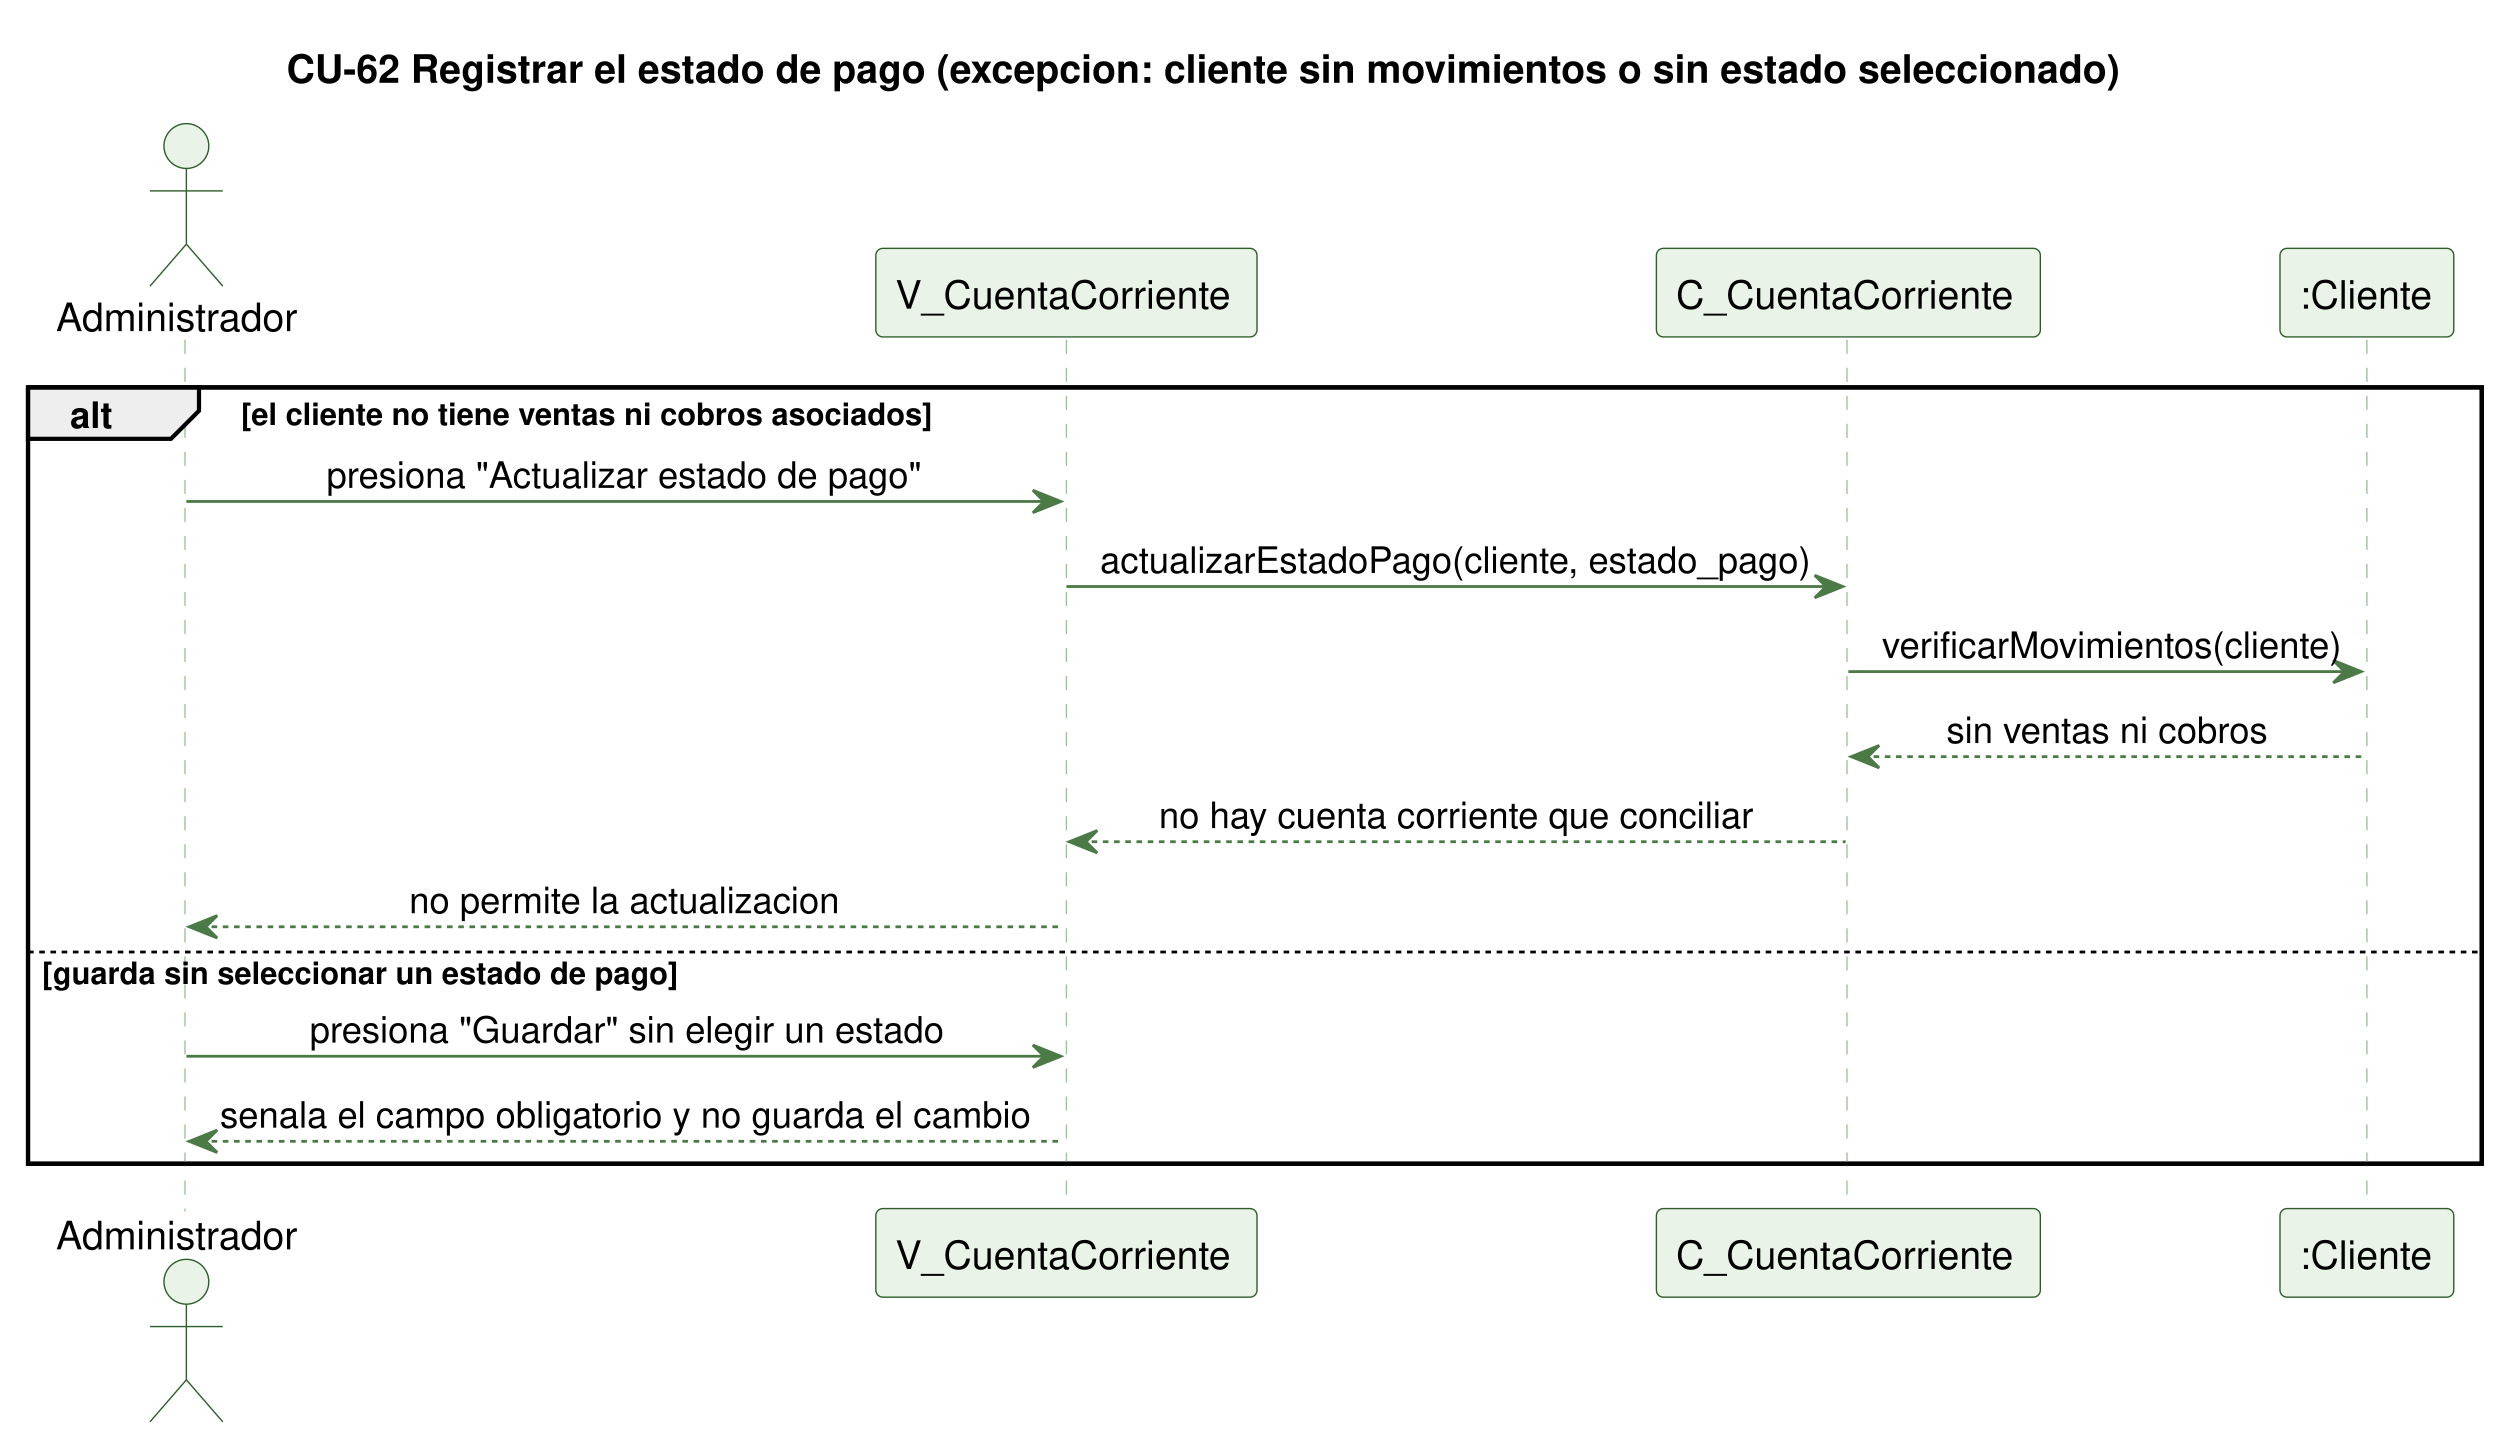
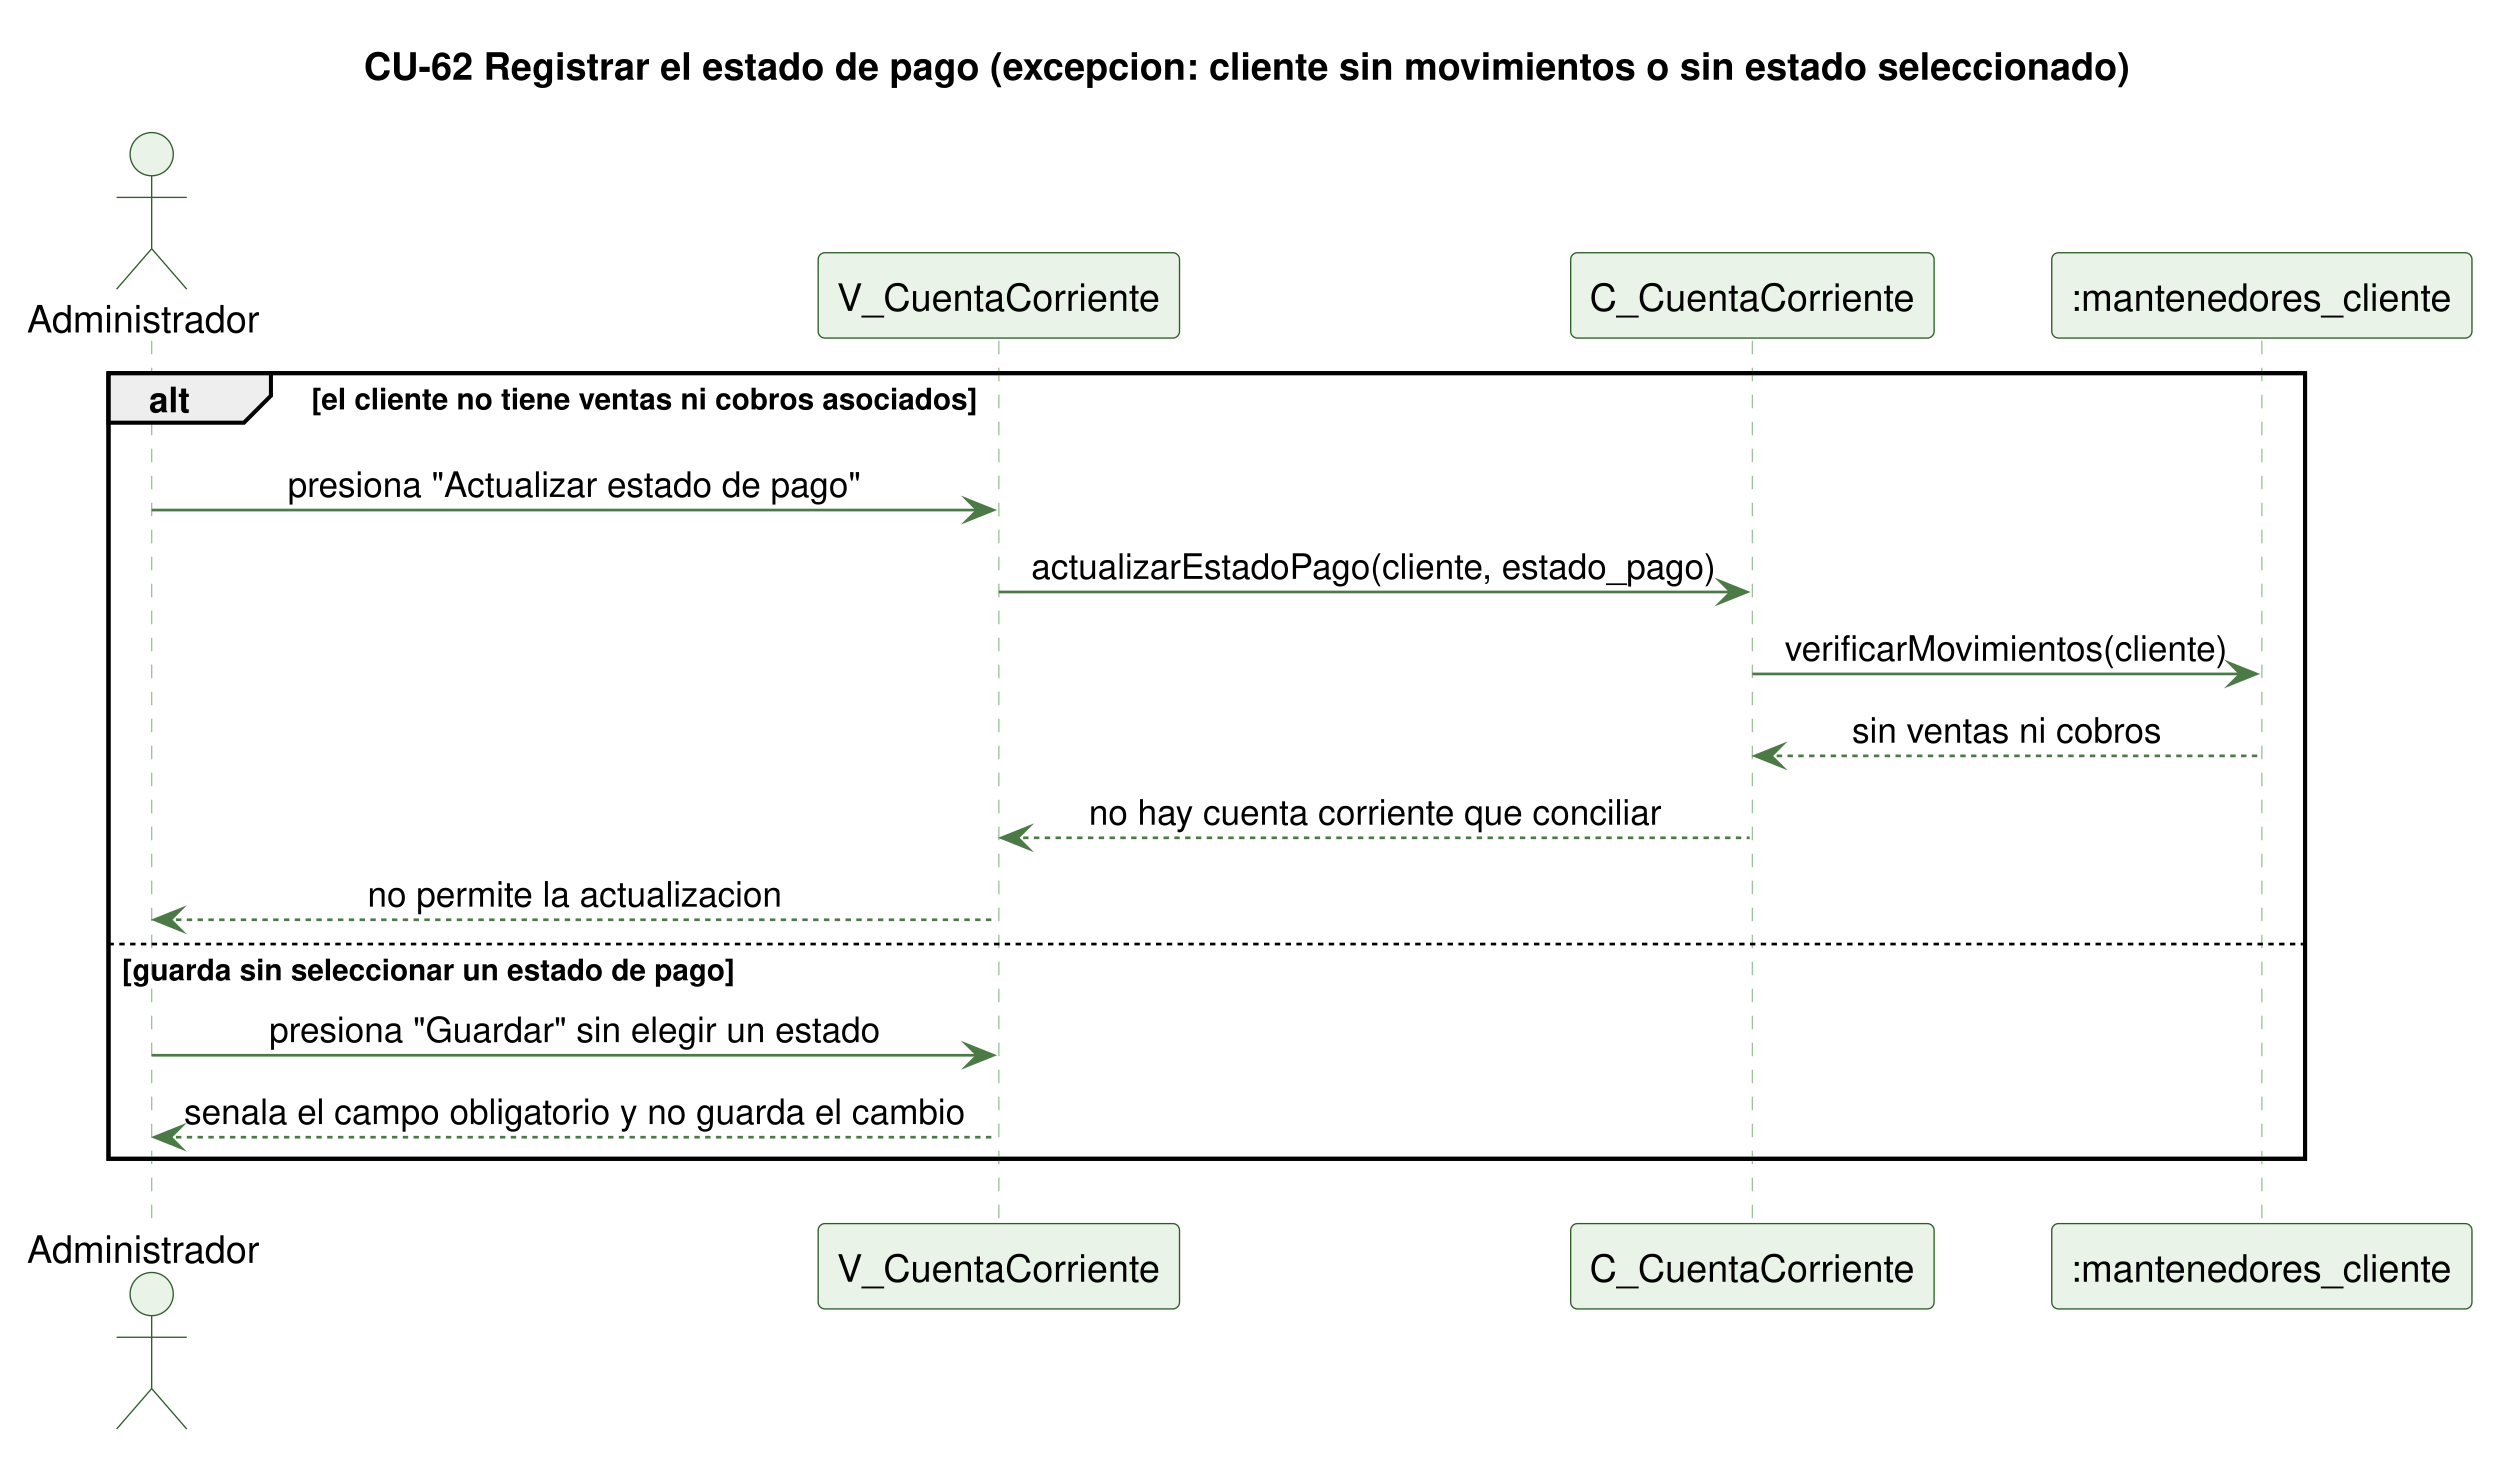
- <svg xmlns="http://www.w3.org/2000/svg" contentStyleType="text/css" height="514px" preserveAspectRatio="none" style="width:892px;height:514px;background:#FFFFFF;" version="1.1" viewBox="0 0 892 514" width="892px" zoomAndPan="magnify">
+ <svg xmlns="http://www.w3.org/2000/svg" version="1.1" data-diagram-type="SEQUENCE" style="width:926px;height:541px;background:#FFFFFF;" width="926px" height="541px" viewBox="0 0 926 541" zoomAndPan="magnify" preserveAspectRatio="none" contentStyleType="text/css">
  <defs />
-   <g>
-     <text fill="#000000" font-family="Helvetica" font-size="14" font-weight="bold" lengthAdjust="spacing" textLength="690" x="102.25" y="29.533">CU-62 Registrar el estado de pago (excepcion: cliente sin movimientos o sin estado seleccionado)</text>
-     <rect fill="none" height="277" style="stroke:#000000;stroke-width:1.5;" width="875.5" x="10" y="138.219" />
-     <line style="stroke:#9CC49A;stroke-width:0.5;stroke-dasharray:5.0,5.0;" x1="66" x2="66" y1="121.219" y2="432.219" />
-     <line style="stroke:#9CC49A;stroke-width:0.5;stroke-dasharray:5.0,5.0;" x1="380.5" x2="380.5" y1="121.219" y2="432.219" />
-     <line style="stroke:#9CC49A;stroke-width:0.5;stroke-dasharray:5.0,5.0;" x1="659" x2="659" y1="121.219" y2="432.219" />
-     <line style="stroke:#9CC49A;stroke-width:0.5;stroke-dasharray:5.0,5.0;" x1="844.5" x2="844.5" y1="121.219" y2="432.219" />
-     <text fill="#000000" font-family="Helvetica" font-size="14" lengthAdjust="spacing" textLength="87" x="20" y="118.143">Administrador</text>
-     <ellipse cx="66.5" cy="52.109" fill="#EAF3E7" rx="8" ry="8" style="stroke:#2E5E2A;stroke-width:0.5;" />
-     <path d="M66.5,60.109 L66.5,87.109 M53.5,68.109 L79.5,68.109 M66.5,87.109 L53.5,102.109 M66.5,87.109 L79.5,102.109 " fill="none" style="stroke:#2E5E2A;stroke-width:0.5;" />
-     <text fill="#000000" font-family="Helvetica" font-size="14" lengthAdjust="spacing" textLength="87" x="20" y="445.752">Administrador</text>
-     <ellipse cx="66.5" cy="457.328" fill="#EAF3E7" rx="8" ry="8" style="stroke:#2E5E2A;stroke-width:0.5;" />
-     <path d="M66.5,465.328 L66.5,492.328 M53.5,473.328 L79.5,473.328 M66.5,492.328 L53.5,507.328 M66.5,492.328 L79.5,507.328 " fill="none" style="stroke:#2E5E2A;stroke-width:0.5;" />
-     <rect fill="#EAF3E7" height="31.609" rx="2.5" ry="2.5" style="stroke:#2E5E2A;stroke-width:0.5;" width="136" x="312.5" y="88.609" />
-     <text fill="#000000" font-family="Helvetica" font-size="14" lengthAdjust="spacing" textLength="122" x="319.5" y="110.143">V_CuentaCorriente</text>
-     <rect fill="#EAF3E7" height="31.609" rx="2.5" ry="2.5" style="stroke:#2E5E2A;stroke-width:0.5;" width="136" x="312.5" y="431.219" />
-     <text fill="#000000" font-family="Helvetica" font-size="14" lengthAdjust="spacing" textLength="122" x="319.5" y="452.752">V_CuentaCorriente</text>
-     <rect fill="#EAF3E7" height="31.609" rx="2.5" ry="2.5" style="stroke:#2E5E2A;stroke-width:0.5;" width="137" x="591" y="88.609" />
-     <text fill="#000000" font-family="Helvetica" font-size="14" lengthAdjust="spacing" textLength="123" x="598" y="110.143">C_CuentaCorriente</text>
-     <rect fill="#EAF3E7" height="31.609" rx="2.5" ry="2.5" style="stroke:#2E5E2A;stroke-width:0.5;" width="137" x="591" y="431.219" />
-     <text fill="#000000" font-family="Helvetica" font-size="14" lengthAdjust="spacing" textLength="123" x="598" y="452.752">C_CuentaCorriente</text>
-     <rect fill="#EAF3E7" height="31.609" rx="2.5" ry="2.5" style="stroke:#2E5E2A;stroke-width:0.5;" width="62" x="813.5" y="88.609" />
-     <text fill="#000000" font-family="Helvetica" font-size="14" lengthAdjust="spacing" textLength="48" x="820.5" y="110.143">:Cliente</text>
-     <rect fill="#EAF3E7" height="31.609" rx="2.5" ry="2.5" style="stroke:#2E5E2A;stroke-width:0.5;" width="62" x="813.5" y="431.219" />
-     <text fill="#000000" font-family="Helvetica" font-size="14" lengthAdjust="spacing" textLength="48" x="820.5" y="452.752">:Cliente</text>
-     <path d="M10,138.219 L71,138.219 L71,146.57 L61,156.57 L10,156.57 L10,138.219 " fill="#EEEEEE" style="stroke:#000000;stroke-width:1.5;" />
-     <rect fill="none" height="277" style="stroke:#000000;stroke-width:1.5;" width="875.5" x="10" y="138.219" />
-     <text fill="#000000" font-family="Helvetica" font-size="13" font-weight="bold" lengthAdjust="spacing" textLength="16" x="25" y="152.714">alt</text>
-     <text fill="#000000" font-family="Helvetica" font-size="11" font-weight="bold" lengthAdjust="spacing" textLength="260" x="86" y="151.638">[el cliente no tiene ventas ni cobros asociados]</text>
-     <polygon fill="#4B7A46" points="368.5,174.922,378.5,178.922,368.5,182.922,372.5,178.922" style="stroke:#4B7A46;stroke-width:1.0;" />
-     <line style="stroke:#4B7A46;stroke-width:1.0;" x1="66.5" x2="374.5" y1="178.922" y2="178.922" />
-     <text fill="#000000" font-family="Helvetica" font-size="13" lengthAdjust="spacing" textLength="214" x="116.5" y="174.065">presiona "Actualizar estado de pago"</text>
-     <polygon fill="#4B7A46" points="647.5,205.273,657.5,209.273,647.5,213.273,651.5,209.273" style="stroke:#4B7A46;stroke-width:1.0;" />
-     <line style="stroke:#4B7A46;stroke-width:1.0;" x1="380.5" x2="653.5" y1="209.273" y2="209.273" />
-     <text fill="#000000" font-family="Helvetica" font-size="13" lengthAdjust="spacing" textLength="255" x="392.5" y="204.417">actualizarEstadoPago(cliente, estado_pago)</text>
-     <polygon fill="#4B7A46" points="832.5,235.625,842.5,239.625,832.5,243.625,836.5,239.625" style="stroke:#4B7A46;stroke-width:1.0;" />
-     <line style="stroke:#4B7A46;stroke-width:1.0;" x1="659.5" x2="838.5" y1="239.625" y2="239.625" />
-     <text fill="#000000" font-family="Helvetica" font-size="13" lengthAdjust="spacing" textLength="161" x="671.5" y="234.769">verificarMovimientos(cliente)</text>
-     <polygon fill="#4B7A46" points="670.5,265.977,660.5,269.977,670.5,273.977,666.5,269.977" style="stroke:#4B7A46;stroke-width:1.0;" />
-     <line style="stroke:#4B7A46;stroke-width:1.0;stroke-dasharray:2.0,2.0;" x1="664.5" x2="843.5" y1="269.977" y2="269.977" />
-     <text fill="#000000" font-family="Helvetica" font-size="13" lengthAdjust="spacing" textLength="115" x="694.5" y="265.12">sin ventas ni cobros</text>
-     <polygon fill="#4B7A46" points="391.5,296.328,381.5,300.328,391.5,304.328,387.5,300.328" style="stroke:#4B7A46;stroke-width:1.0;" />
-     <line style="stroke:#4B7A46;stroke-width:1.0;stroke-dasharray:2.0,2.0;" x1="385.5" x2="658.5" y1="300.328" y2="300.328" />
-     <text fill="#000000" font-family="Helvetica" font-size="13" lengthAdjust="spacing" textLength="213" x="413.5" y="295.472">no hay cuenta corriente que conciliar</text>
-     <polygon fill="#4B7A46" points="77.5,326.68,67.5,330.68,77.5,334.68,73.5,330.68" style="stroke:#4B7A46;stroke-width:1.0;" />
-     <line style="stroke:#4B7A46;stroke-width:1.0;stroke-dasharray:2.0,2.0;" x1="71.5" x2="379.5" y1="330.68" y2="330.68" />
-     <text fill="#000000" font-family="Helvetica" font-size="13" lengthAdjust="spacing" textLength="155" x="146" y="325.823">no permite la actualizacion</text>
-     <line style="stroke:#000000;stroke-width:1.0;stroke-dasharray:2.0,2.0;" x1="10" x2="885.5" y1="339.68" y2="339.68" />
-     <text fill="#000000" font-family="Helvetica" font-size="11" font-weight="bold" lengthAdjust="spacing" textLength="238" x="15" y="351.099">[guarda sin seleccionar un estado de pago]</text>
-     <polygon fill="#4B7A46" points="368.5,372.867,378.5,376.867,368.5,380.867,372.5,376.867" style="stroke:#4B7A46;stroke-width:1.0;" />
-     <line style="stroke:#4B7A46;stroke-width:1.0;" x1="66.5" x2="374.5" y1="376.867" y2="376.867" />
-     <text fill="#000000" font-family="Helvetica" font-size="13" lengthAdjust="spacing" textLength="226" x="110.5" y="372.011">presiona "Guardar" sin elegir un estado</text>
-     <polygon fill="#4B7A46" points="77.5,403.219,67.5,407.219,77.5,411.219,73.5,407.219" style="stroke:#4B7A46;stroke-width:1.0;" />
-     <line style="stroke:#4B7A46;stroke-width:1.0;stroke-dasharray:2.0,2.0;" x1="71.5" x2="379.5" y1="407.219" y2="407.219" />
-     <text fill="#000000" font-family="Helvetica" font-size="13" lengthAdjust="spacing" textLength="290" x="78.5" y="402.362">senala el campo obligatorio y no guarda el cambio</text>
+   <g font-family="sans-serif" lengthAdjust="spacing">
+     <g class="title" data-source-line="13">
+       <text x="134.775" y="29.533" fill="#000" font-size="14" textLength="655.067" font-weight="700" font-family="Helvetica">CU-62 Registrar el estado de pago (excepcion: cliente sin movimientos o sin estado seleccionado)</text>
+     </g>
+     <rect x="40.183" y="138.219" width="813.611" height="291" fill="none" style="stroke:#000;stroke-width:1.5;" />
+     <g>
+       <rect x="52.683" y="126.219" width="8" height="327" fill="#000" fill-opacity="0" />
+       <line x1="56.183" y1="126.219" x2="56.183" y2="453.219" style="stroke:#9CC49A;stroke-width:0.5;stroke-dasharray:5,5;" />
+     </g>
+     <g>
+       <rect x="366.472" y="126.219" width="8" height="327" fill="#000" fill-opacity="0" />
+       <line x1="369.972" y1="126.219" x2="369.972" y2="453.219" style="stroke:#9CC49A;stroke-width:0.5;stroke-dasharray:5,5;" />
+     </g>
+     <g>
+       <rect x="645.584" y="126.219" width="8" height="327" fill="#000" fill-opacity="0" />
+       <line x1="649.084" y1="126.219" x2="649.084" y2="453.219" style="stroke:#9CC49A;stroke-width:0.5;stroke-dasharray:5,5;" />
+     </g>
+     <g>
+       <rect x="834.293" y="126.219" width="8" height="327" fill="#000" fill-opacity="0" />
+       <line x1="837.793" y1="126.219" x2="837.793" y2="453.219" style="stroke:#9CC49A;stroke-width:0.5;stroke-dasharray:5,5;" />
+     </g>
+     <text x="10" y="123.143" fill="#000" font-size="14" textLength="86.365" font-family="Helvetica">Administrador</text>
+     <ellipse cx="56.183" cy="57.109" rx="8" ry="8" fill="#EAF3E7" style="stroke:#2E5E2A;stroke-width:0.5;" />
+     <path d="M56.183,65.109 L56.183,92.109 M43.183,73.109 L69.183,73.109 M56.183,92.109 L43.183,107.109 M56.183,92.109 L69.183,107.109" style="stroke:#2E5E2A;stroke-width:0.5;" fill="none" />
+     <rect x="303.048" y="93.609" width="133.848" height="31.609" fill="#EAF3E7" style="stroke:#2E5E2A;stroke-width:0.5;" rx="2.5" ry="2.5" />
+     <text x="310.048" y="115.143" fill="#000" font-size="14" textLength="119.848" font-family="Helvetica">V_CuentaCorriente</text>
+     <rect x="581.774" y="93.609" width="134.62" height="31.609" fill="#EAF3E7" style="stroke:#2E5E2A;stroke-width:0.5;" rx="2.5" ry="2.5" />
+     <text x="588.774" y="115.143" fill="#000" font-size="14" textLength="120.62" font-family="Helvetica">C_CuentaCorriente</text>
+     <rect x="759.97" y="93.609" width="155.647" height="31.609" fill="#EAF3E7" style="stroke:#2E5E2A;stroke-width:0.5;" rx="2.5" ry="2.5" />
+     <text x="766.97" y="115.143" fill="#000" font-size="14" textLength="141.647" font-family="Helvetica">:mantenedores_cliente</text>
+     <text x="10" y="467.752" fill="#000" font-size="14" textLength="86.365" font-family="Helvetica">Administrador</text>
+     <ellipse cx="56.183" cy="479.328" rx="8" ry="8" fill="#EAF3E7" style="stroke:#2E5E2A;stroke-width:0.5;" />
+     <path d="M56.183,487.328 L56.183,514.328 M43.183,495.328 L69.183,495.328 M56.183,514.328 L43.183,529.328 M56.183,514.328 L69.183,529.328" style="stroke:#2E5E2A;stroke-width:0.5;" fill="none" />
+     <rect x="303.048" y="453.219" width="133.848" height="31.609" fill="#EAF3E7" style="stroke:#2E5E2A;stroke-width:0.5;" rx="2.5" ry="2.5" />
+     <text x="310.048" y="474.752" fill="#000" font-size="14" textLength="119.848" font-family="Helvetica">V_CuentaCorriente</text>
+     <rect x="581.774" y="453.219" width="134.62" height="31.609" fill="#EAF3E7" style="stroke:#2E5E2A;stroke-width:0.5;" rx="2.5" ry="2.5" />
+     <text x="588.774" y="474.752" fill="#000" font-size="14" textLength="120.62" font-family="Helvetica">C_CuentaCorriente</text>
+     <rect x="759.97" y="453.219" width="155.647" height="31.609" fill="#EAF3E7" style="stroke:#2E5E2A;stroke-width:0.5;" rx="2.5" ry="2.5" />
+     <text x="766.97" y="474.752" fill="#000" font-size="14" textLength="141.647" font-family="Helvetica">:mantenedores_cliente</text>
+     <path d="M40.183,138.219 L100.354,138.219 L100.354,146.57 L90.354,156.57 L40.183,156.57 L40.183,138.219" style="stroke:#000;stroke-width:1.5;" fill="#EEE" />
+     <rect x="40.183" y="138.219" width="813.611" height="291" fill="none" style="stroke:#000;stroke-width:1.5;" />
+     <text x="55.183" y="152.714" fill="#000" font-size="13" textLength="15.171" font-weight="700" font-family="Helvetica">alt</text>
+     <text x="115.354" y="151.638" fill="#000" font-size="11" textLength="246.958" font-weight="700" font-family="Helvetica">[el cliente no tiene ventas ni cobros asociados]</text>
+     <polygon points="357.972,184.922,367.972,188.922,357.972,192.922,361.972,188.922" fill="#4B7A46" style="stroke:#4B7A46;stroke-width:1;stroke-linejoin:miter;stroke-miterlimit:10;" />
+     <line x1="56.183" y1="188.922" x2="363.972" y2="188.922" style="stroke:#4B7A46;stroke-width:1;" />
+     <text x="106.561" y="184.065" fill="#000" font-size="13" textLength="213.034" font-family="Helvetica">presiona "Actualizar estado de pago"</text>
+     <polygon points="637.084,215.273,647.084,219.273,637.084,223.273,641.084,219.273" fill="#4B7A46" style="stroke:#4B7A46;stroke-width:1;stroke-linejoin:miter;stroke-miterlimit:10;" />
+     <line x1="369.972" y1="219.273" x2="643.084" y2="219.273" style="stroke:#4B7A46;stroke-width:1;" />
+     <text x="381.972" y="214.417" fill="#000" font-size="13" textLength="255.112" font-family="Helvetica">actualizarEstadoPago(cliente, estado_pago)</text>
+     <polygon points="825.793,245.625,835.793,249.625,825.793,253.625,829.793,249.625" fill="#4B7A46" style="stroke:#4B7A46;stroke-width:1;stroke-linejoin:miter;stroke-miterlimit:10;" />
+     <line x1="649.084" y1="249.625" x2="831.793" y2="249.625" style="stroke:#4B7A46;stroke-width:1;" />
+     <text x="661.084" y="244.769" fill="#000" font-size="13" textLength="164.709" font-family="Helvetica">verificarMovimientos(cliente)</text>
+     <polygon points="660.084,275.977,650.084,279.977,660.084,283.977,656.084,279.977" fill="#4B7A46" style="stroke:#4B7A46;stroke-width:1;stroke-linejoin:miter;stroke-miterlimit:10;" />
+     <line x1="654.084" y1="279.977" x2="836.793" y2="279.977" style="stroke:#4B7A46;stroke-width:1;stroke-dasharray:2,2;" />
+     <text x="685.993" y="275.12" fill="#000" font-size="13" textLength="114.893" font-family="Helvetica">sin ventas ni cobros</text>
+     <polygon points="380.972,306.328,370.972,310.328,380.972,314.328,376.972,310.328" fill="#4B7A46" style="stroke:#4B7A46;stroke-width:1;stroke-linejoin:miter;stroke-miterlimit:10;" />
+     <line x1="374.972" y1="310.328" x2="648.084" y2="310.328" style="stroke:#4B7A46;stroke-width:1;stroke-dasharray:2,2;" />
+     <text x="403.297" y="305.472" fill="#000" font-size="13" textLength="212.462" font-family="Helvetica">no hay cuenta corriente que conciliar</text>
+     <polygon points="67.183,336.68,57.183,340.68,67.183,344.68,63.183,340.68" fill="#4B7A46" style="stroke:#4B7A46;stroke-width:1;stroke-linejoin:miter;stroke-miterlimit:10;" />
+     <line x1="61.183" y1="340.68" x2="368.972" y2="340.68" style="stroke:#4B7A46;stroke-width:1;stroke-dasharray:2,2;" />
+     <text x="136.118" y="335.823" fill="#000" font-size="13" textLength="153.918" font-family="Helvetica">no permite la actualizacion</text>
+     <line x1="40.183" y1="349.68" x2="853.793" y2="349.68" style="stroke:#000;stroke-width:1;stroke-dasharray:2,2;" />
+     <text x="45.183" y="363.099" fill="#000" font-size="11" textLength="226.773" font-weight="700" font-family="Helvetica">[guarda sin seleccionar un estado de pago]</text>
+     <polygon points="357.972,386.867,367.972,390.867,357.972,394.867,361.972,390.867" fill="#4B7A46" style="stroke:#4B7A46;stroke-width:1;stroke-linejoin:miter;stroke-miterlimit:10;" />
+     <line x1="56.183" y1="390.867" x2="363.972" y2="390.867" style="stroke:#4B7A46;stroke-width:1;" />
+     <text x="99.702" y="386.011" fill="#000" font-size="13" textLength="226.751" font-family="Helvetica">presiona "Guardar" sin elegir un estado</text>
+     <polygon points="67.183,417.219,57.183,421.219,67.183,425.219,63.183,421.219" fill="#4B7A46" style="stroke:#4B7A46;stroke-width:1;stroke-linejoin:miter;stroke-miterlimit:10;" />
+     <line x1="61.183" y1="421.219" x2="368.972" y2="421.219" style="stroke:#4B7A46;stroke-width:1;stroke-dasharray:2,2;" />
+     <text x="68.183" y="416.362" fill="#000" font-size="13" textLength="289.79" font-family="Helvetica">senala el campo obligatorio y no guarda el cambio</text>
  </g>
</svg>
